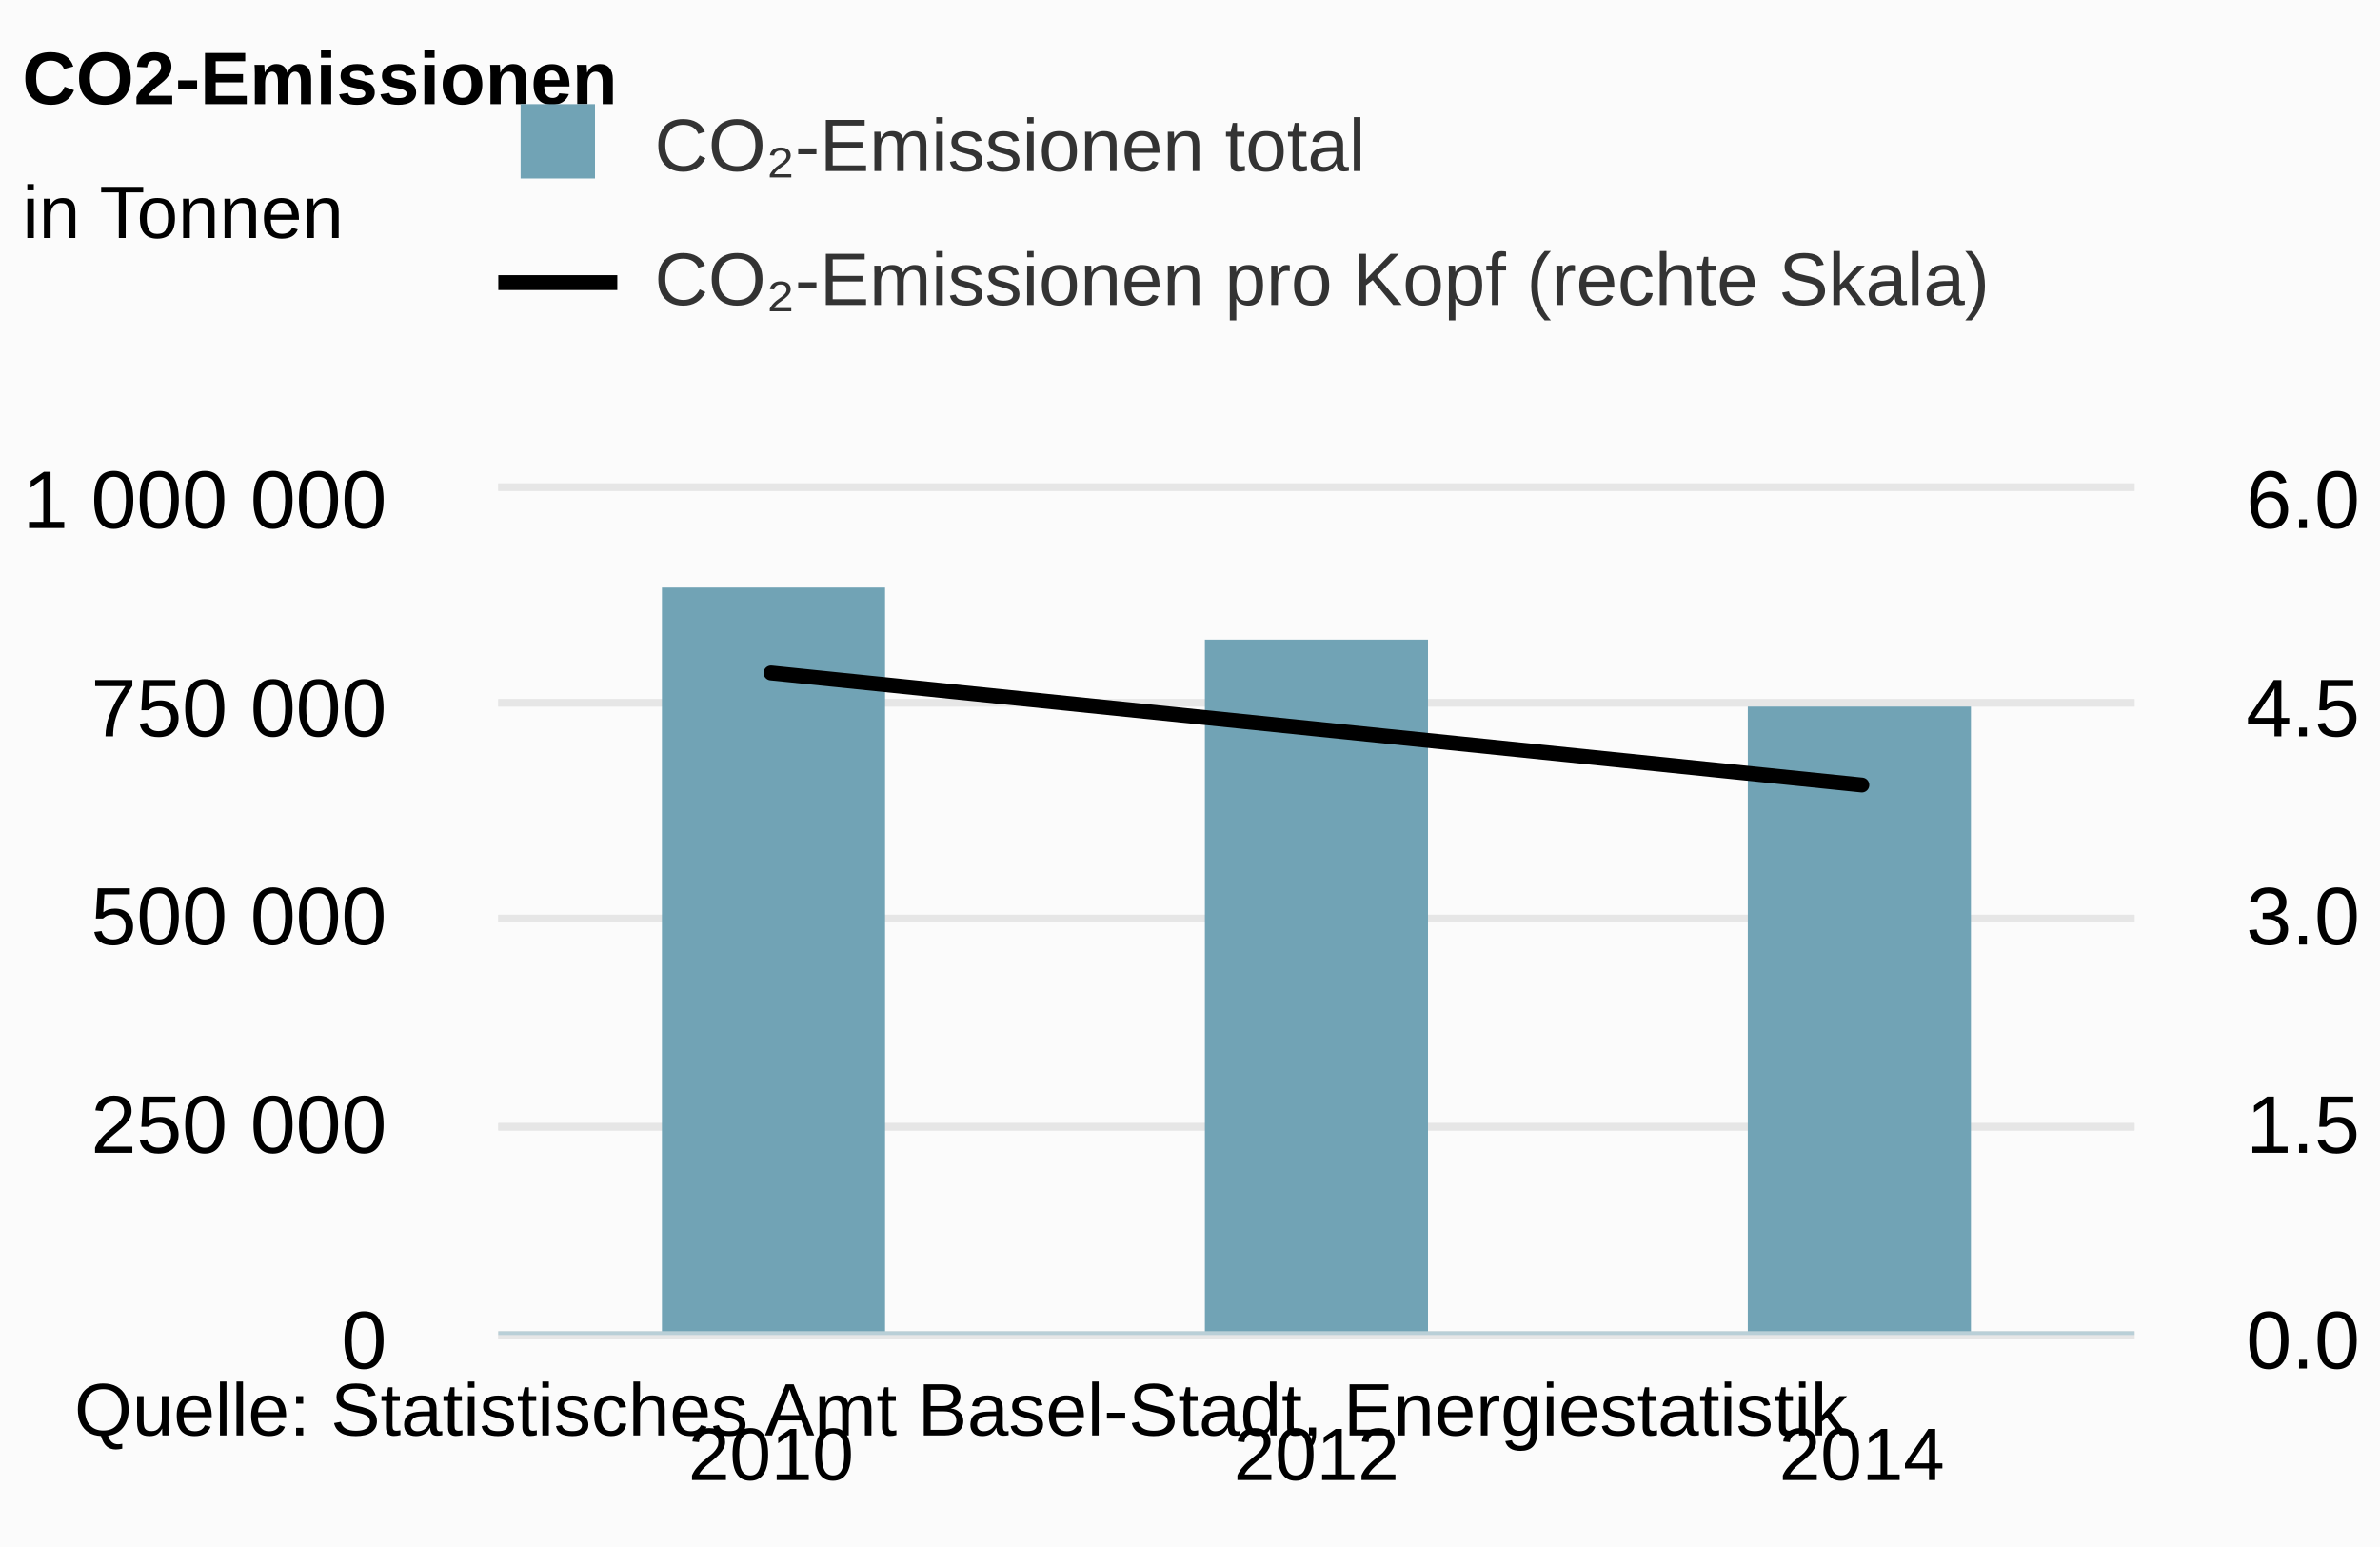
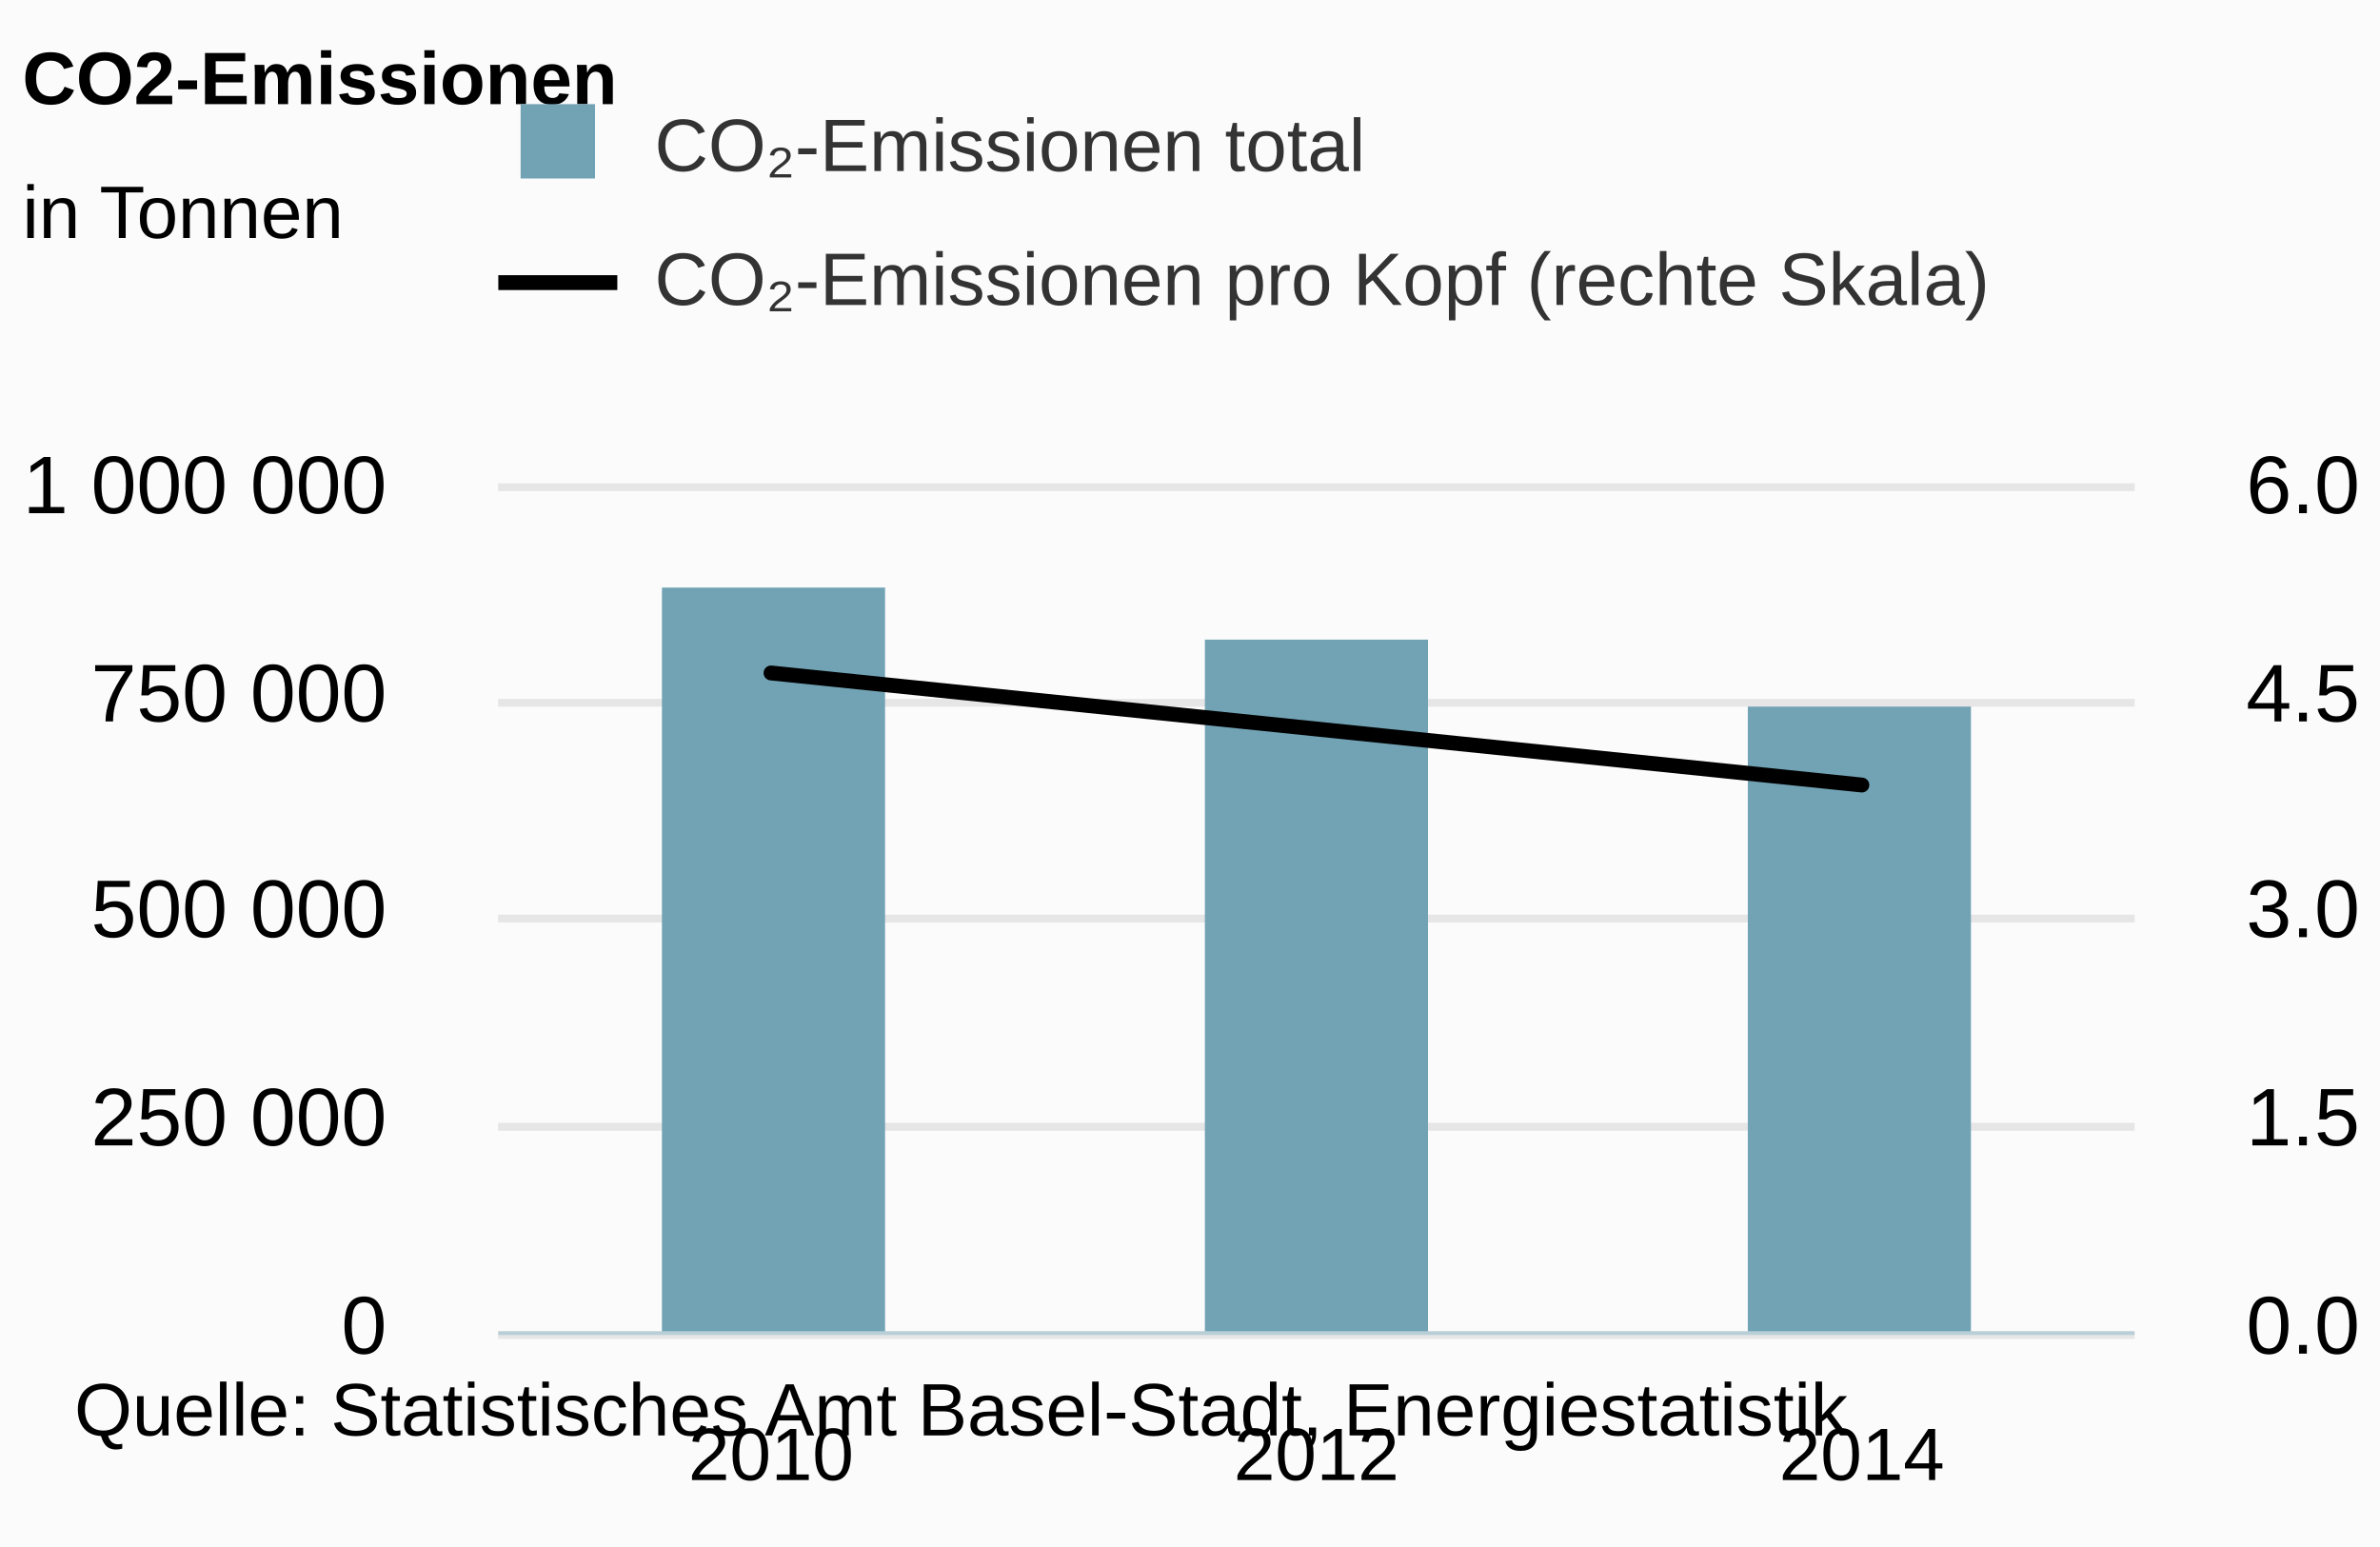
<svg xmlns="http://www.w3.org/2000/svg" version="1.1" class="highcharts-root" style="font-family:arial;font-size:12px;" viewBox="0 0 320 208">
  <defs>
    <clipPath>
      <rect x="0" y="0" width="220" height="113" fill="none" />
    </clipPath>
    <clipPath id="a">
      <rect x="0" y="0" width="220" height="113" fill="none" />
    </clipPath>
    <clipPath id="b">
      <rect x="0" y="0" width="220" height="113" fill="none" />
    </clipPath>
  </defs>
  <rect fill="#fbfbfb" class="highcharts-background" x="0" y="0" width="320" height="208" rx="0" ry="0" />
  <rect fill="none" class="highcharts-plot-background" x="67" y="66" width="220" height="113" />
  <g class="highcharts-pane-group" />
  <g class="highcharts-grid highcharts-xaxis-grid ">
    <path fill="none" class="highcharts-grid-line" d="M 139.5 66 L 139.5 179" opacity="1" />
    <path fill="none" class="highcharts-grid-line" d="M 213.5 66 L 213.5 179" opacity="1" />
    <path fill="none" class="highcharts-grid-line" d="M 286.5 66 L 286.5 179" opacity="1" />
    <path fill="none" class="highcharts-grid-line" d="M 66.5 66 L 66.5 179" opacity="1" />
  </g>
  <g class="highcharts-grid highcharts-yaxis-grid ">
    <path fill="none" stroke="#e6e6e6" stroke-width="1" class="highcharts-grid-line" d="M 67 179.5 L 287 179.5" opacity="1" />
    <path fill="none" stroke="#e6e6e6" stroke-width="1" class="highcharts-grid-line" d="M 67 151.5 L 287 151.5" opacity="1" />
    <path fill="none" stroke="#e6e6e6" stroke-width="1" class="highcharts-grid-line" d="M 67 123.5 L 287 123.5" opacity="1" />
    <path fill="none" stroke="#e6e6e6" stroke-width="1" class="highcharts-grid-line" d="M 67 94.5 L 287 94.5" opacity="1" />
    <path fill="none" stroke="#e6e6e6" stroke-width="1" class="highcharts-grid-line" d="M 67 65.5 L 287 65.5" opacity="1" />
  </g>
  <g class="highcharts-grid highcharts-yaxis-grid ">
    <path fill="none" stroke="#e6e6e6" stroke-width="1" class="highcharts-grid-line" d="M 67 179.5 L 287 179.5" opacity="1" />
    <path fill="none" stroke="#e6e6e6" stroke-width="1" class="highcharts-grid-line" d="M 67 151.5 L 287 151.5" opacity="1" />
    <path fill="none" stroke="#e6e6e6" stroke-width="1" class="highcharts-grid-line" d="M 67 123.5 L 287 123.5" opacity="1" />
    <path fill="none" stroke="#e6e6e6" stroke-width="1" class="highcharts-grid-line" d="M 67 94.5 L 287 94.5" opacity="1" />
    <path fill="none" stroke="#e6e6e6" stroke-width="1" class="highcharts-grid-line" d="M 67 65.5 L 287 65.5" opacity="1" />
  </g>
  <rect fill="none" class="highcharts-plot-border" x="67" y="66" width="220" height="113" />
  <g class="highcharts-axis highcharts-xaxis ">
    <path fill="none" class="highcharts-axis-line" stroke="#B9CFD7" stroke-width="0.5" d="M 67 179.25 L 287 179.25" />
  </g>
  <g class="highcharts-axis highcharts-yaxis ">
    <path fill="none" class="highcharts-axis-line" d="M 67 66 L 67 179" />
  </g>
  <g class="highcharts-axis highcharts-yaxis ">
    <path fill="none" class="highcharts-axis-line" d="M 287 66 L 287 179" />
  </g>
  <g class="highcharts-series-group">
    <g class="highcharts-series highcharts-series-0 highcharts-column-series highcharts-color-undefined " transform="translate(67,66) scale(1 1)" clip-path="url(#a)">
      <rect x="22" y="13" width="30" height="101" fill="#71A3B5" class="highcharts-point" />
      <rect x="95" y="20" width="30" height="94" fill="#71A3B5" class="highcharts-point" />
      <rect x="168" y="29" width="30" height="85" fill="#71A3B5" class="highcharts-point" />
    </g>
    <g class="highcharts-markers highcharts-series-0 highcharts-column-series highcharts-color-undefined " transform="translate(67,66) scale(1 1)" clip-path="none" />
    <g class="highcharts-series highcharts-series-1 highcharts-line-series highcharts-color-undefined " transform="translate(67,66) scale(1 1)" clip-path="url(#b)">
      <path fill="none" d="M 36.667 24.483 L 110 32.017 L 183.333 39.55" class="highcharts-graph" stroke="#000000" stroke-width="2" stroke-linejoin="round" stroke-linecap="round" />
    </g>
    <g class="highcharts-markers highcharts-series-1 highcharts-line-series highcharts-color-undefined " transform="translate(67,66) scale(1 1)" clip-path="none" />
  </g>
  <text x="3" text-anchor="start" class="highcharts-title" style="color:#000000;font-size:10px;font-weight:bold;fill:#000000;" y="14">
    <tspan>CO2-Emissionen</tspan>
  </text>
  <text x="3" text-anchor="start" class="highcharts-subtitle" style="color:#000000;font-size:10px;font-weight:normal;font-family:arial;fill:#000000;" y="32">
    <tspan>in Tonnen</tspan>
  </text>
  <g class="highcharts-legend" transform="translate(59,7)">
    <rect fill="none" class="highcharts-legend-box" rx="0" ry="0" x="0" y="0" width="216" height="47" visibility="visible" />
    <g>
      <g>
        <g class="highcharts-legend-item highcharts-column-series highcharts-color-undefined highcharts-series-0" transform="translate(8,3)">
          <text x="21" style="color:#333333;font-size:10px;font-weight:normal;cursor:pointer;fill:#333333;" text-anchor="start" y="13">
            <tspan>CO₂-Emissionen total</tspan>
          </text>
          <rect x="3" y="4" width="10" height="10" fill="#71A3B5" class="highcharts-point" />
        </g>
        <g class="highcharts-legend-item highcharts-line-series highcharts-color-undefined highcharts-series-1" transform="translate(8,21)">
          <path fill="none" d="M 0 10 L 16 10" class="highcharts-graph" stroke="#000000" stroke-width="2" />
          <text x="21" y="13" style="color:#333333;font-size:10px;font-weight:normal;cursor:pointer;fill:#333333;" text-anchor="start">
            <tspan>CO₂-Emissionen pro Kopf (rechte Skala)</tspan>
          </text>
        </g>
      </g>
    </g>
  </g>
  <g class="highcharts-axis-labels highcharts-xaxis-labels ">
    <text x="103.667" style="color:#000000;cursor:default;font-size:10;fill:#000000;" text-anchor="middle" transform="translate(0,0)" y="199" opacity="1">
      <tspan>2010</tspan>
    </text>
    <text x="177" style="color:#000000;cursor:default;font-size:10;fill:#000000;" text-anchor="middle" transform="translate(0,0)" y="199" opacity="1">
      <tspan>2012</tspan>
    </text>
    <text x="250.333" style="color:#000000;cursor:default;font-size:10;fill:#000000;" text-anchor="middle" transform="translate(0,0)" y="199" opacity="1">
      <tspan>2014</tspan>
    </text>
  </g>
  <g class="highcharts-axis-labels highcharts-yaxis-labels ">
-     <text x="52" style="color:black;cursor:default;font-size:11px;fill:black;" text-anchor="end" transform="translate(0,0)" y="184" opacity="1">
+     <text x="52" style="color:black;cursor:default;font-size:11px;fill:black;" text-anchor="end" transform="translate(0,0)" y="182" opacity="1">
      <tspan>0</tspan>
    </text>
-     <text x="52" style="color:black;cursor:default;font-size:11px;fill:black;" text-anchor="end" transform="translate(0,0)" y="155" opacity="1">
+     <text x="52" style="color:black;cursor:default;font-size:11px;fill:black;" text-anchor="end" transform="translate(0,0)" y="154" opacity="1">
      <tspan>250 000</tspan>
    </text>
-     <text x="52" style="color:black;cursor:default;font-size:11px;fill:black;" text-anchor="end" transform="translate(0,0)" y="127" opacity="1">
+     <text x="52" style="color:black;cursor:default;font-size:11px;fill:black;" text-anchor="end" transform="translate(0,0)" y="126" opacity="1">
      <tspan>500 000</tspan>
    </text>
-     <text x="52" style="color:black;cursor:default;font-size:11px;fill:black;" text-anchor="end" transform="translate(0,0)" y="99" opacity="1">
+     <text x="52" style="color:black;cursor:default;font-size:11px;fill:black;" text-anchor="end" transform="translate(0,0)" y="97" opacity="1">
      <tspan>750 000</tspan>
    </text>
-     <text x="52" style="color:black;cursor:default;font-size:11px;fill:black;" text-anchor="end" transform="translate(0,0)" y="71" opacity="1">
+     <text x="52" style="color:black;cursor:default;font-size:11px;fill:black;" text-anchor="end" transform="translate(0,0)" y="69" opacity="1">
      <tspan>1 000 000</tspan>
    </text>
  </g>
  <g class="highcharts-axis-labels highcharts-yaxis-labels ">
-     <text x="302" style="color:black;cursor:default;font-size:11px;fill:black;" text-anchor="start" transform="translate(0,0)" y="184" opacity="1">
+     <text x="302" style="color:black;cursor:default;font-size:11px;fill:black;" text-anchor="start" transform="translate(0,0)" y="182" opacity="1">
      <tspan>0.0</tspan>
    </text>
-     <text x="302" style="color:black;cursor:default;font-size:11px;fill:black;" text-anchor="start" transform="translate(0,0)" y="155" opacity="1">
+     <text x="302" style="color:black;cursor:default;font-size:11px;fill:black;" text-anchor="start" transform="translate(0,0)" y="154" opacity="1">
      <tspan>1.5</tspan>
    </text>
-     <text x="302" style="color:black;cursor:default;font-size:11px;fill:black;" text-anchor="start" transform="translate(0,0)" y="127" opacity="1">
+     <text x="302" style="color:black;cursor:default;font-size:11px;fill:black;" text-anchor="start" transform="translate(0,0)" y="126" opacity="1">
      <tspan>3.0</tspan>
    </text>
-     <text x="302" style="color:black;cursor:default;font-size:11px;fill:black;" text-anchor="start" transform="translate(0,0)" y="99" opacity="1">
+     <text x="302" style="color:black;cursor:default;font-size:11px;fill:black;" text-anchor="start" transform="translate(0,0)" y="97" opacity="1">
      <tspan>4.5</tspan>
    </text>
-     <text x="302" style="color:black;cursor:default;font-size:11px;fill:black;" text-anchor="start" transform="translate(0,0)" y="71" opacity="1">
+     <text x="302" style="color:black;cursor:default;font-size:11px;fill:black;" text-anchor="start" transform="translate(0,0)" y="69" opacity="1">
      <tspan>6.0</tspan>
    </text>
  </g>
  <text x="10" class="highcharts-credits" text-anchor="start" style="cursor:default;color:#000000;font-size:10;fill:#000000;" y="193">
    <tspan>Quelle: Statistisches Amt Basel-Stadt, Energiestatistik</tspan>
  </text>
</svg>
